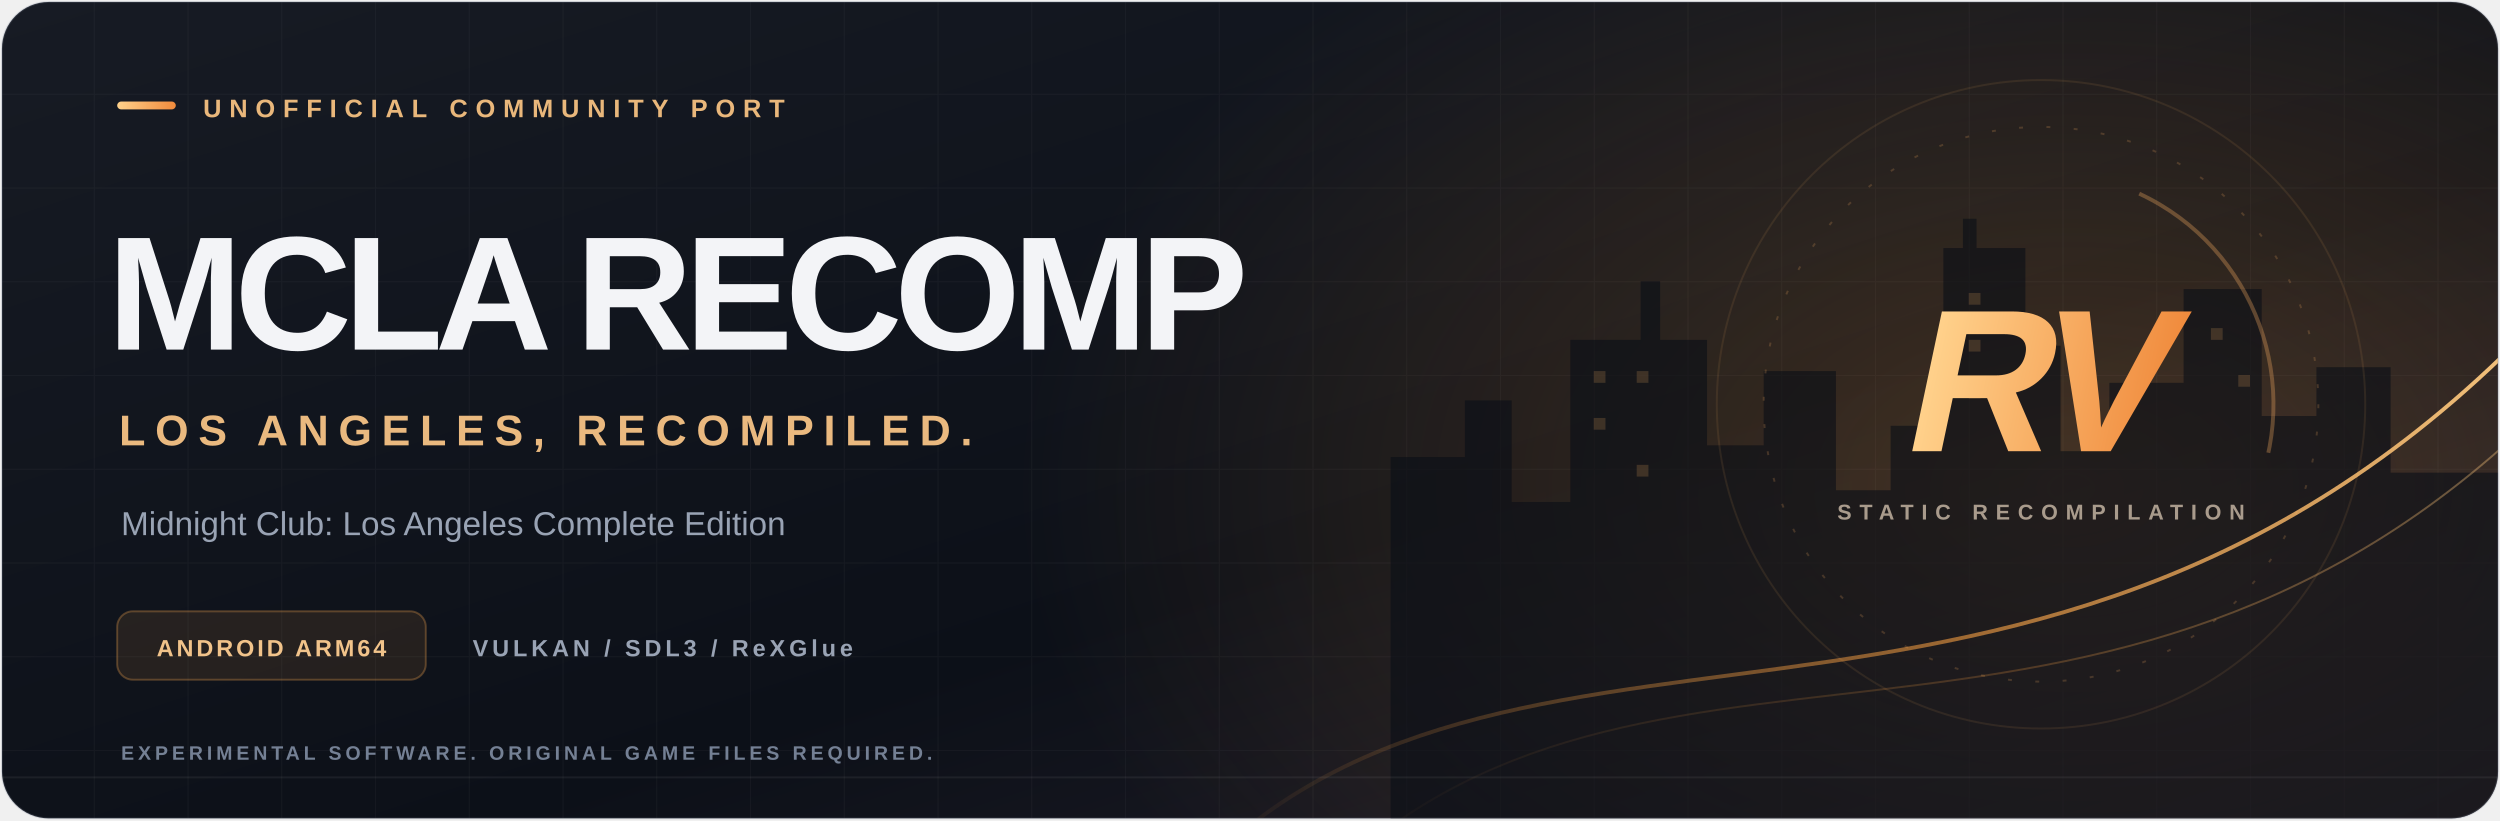
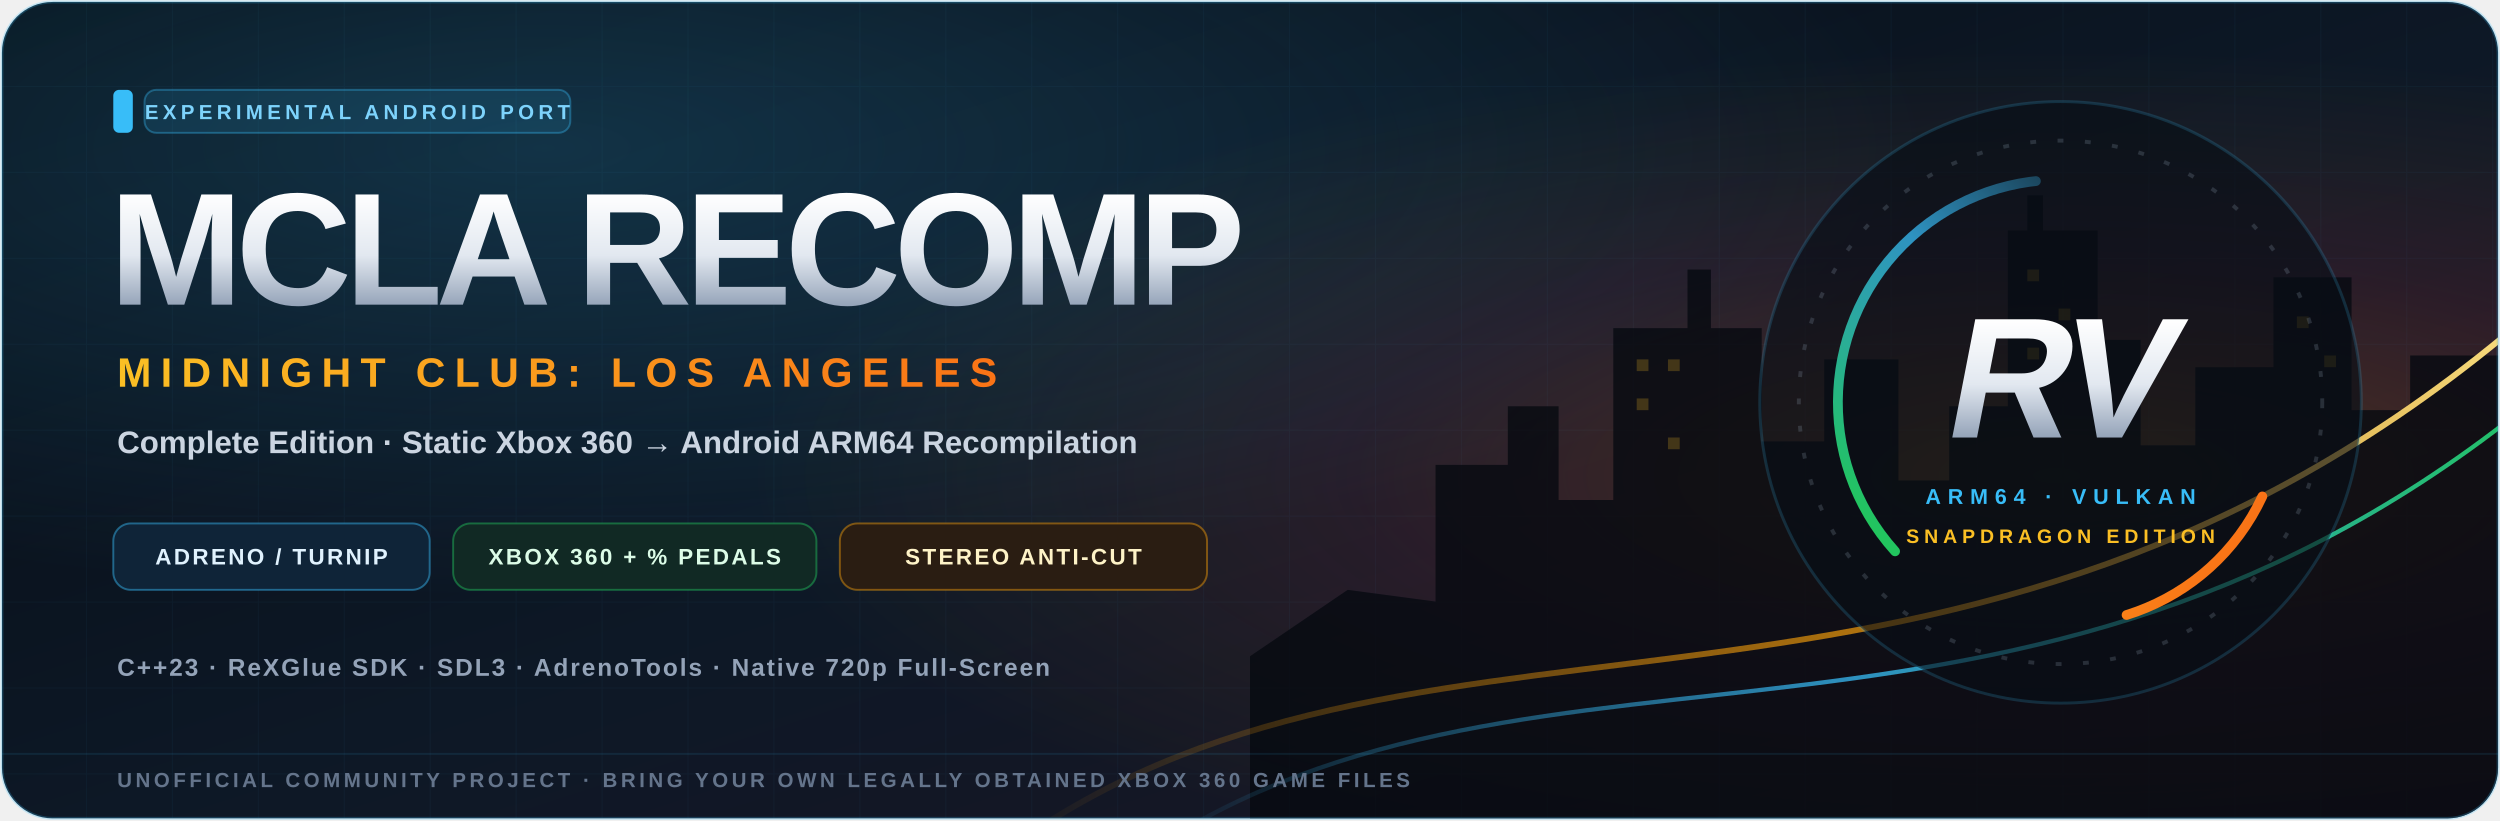
<svg xmlns="http://www.w3.org/2000/svg" width="1280" height="420" viewBox="0 0 1280 420" role="img" aria-labelledby="title desc">
  <defs>
-     <linearGradient id="night" x2="1" y2="1">
-       <stop stop-color="#171b24" />
-       <stop offset="0.6" stop-color="#0c1018" />
-       <stop offset="1" stop-color="#24202a" />
+     <linearGradient id="bg" x1="0" y1="0" x2="1" y2="1">
+       <stop offset="0" stop-color="#060B12" />
+       <stop offset="0.52" stop-color="#0D1826" />
+       <stop offset="1" stop-color="#1D1524" />
    </linearGradient>
-     <radialGradient id="sunset">
-       <stop stop-color="#f59e42" stop-opacity="0.23" />
-       <stop offset="1" stop-color="#f59e42" stop-opacity="0" />
+     <radialGradient id="cyanGlow" cx="0.22" cy="0.18" r="0.55">
+       <stop offset="0" stop-color="#38BDF8" stop-opacity="0.20" />
+       <stop offset="1" stop-color="#38BDF8" stop-opacity="0" />
    </radialGradient>
-     <linearGradient id="amber">
-       <stop stop-color="#ffd18b" />
-       <stop offset="1" stop-color="#f08a3c" />
+     <radialGradient id="sunsetGlow" cx="0.82" cy="0.58" r="0.52">
+       <stop offset="0" stop-color="#F59E0B" stop-opacity="0.26" />
+       <stop offset="0.55" stop-color="#EF4444" stop-opacity="0.10" />
+       <stop offset="1" stop-color="#F59E0B" stop-opacity="0" />
+     </radialGradient>
+     <linearGradient id="chrome" x1="0" y1="0" x2="0" y2="1">
+       <stop offset="0" stop-color="#FFFFFF" />
+       <stop offset="0.55" stop-color="#E2E8F0" />
+       <stop offset="1" stop-color="#94A3B8" />
    </linearGradient>
-     <linearGradient id="road">
-       <stop stop-color="#f59e42" stop-opacity="0" />
-       <stop offset="0.55" stop-color="#f59e42" stop-opacity="0.6" />
-       <stop offset="1" stop-color="#ffd18b" />
+     <linearGradient id="amberAccent" x1="0" y1="0" x2="1" y2="0">
+       <stop offset="0" stop-color="#FBBF24" />
+       <stop offset="1" stop-color="#F97316" />
    </linearGradient>
-     <pattern id="grid" width="48" height="48" patternUnits="userSpaceOnUse">
-       <path d="M48 0H0V48" fill="none" stroke="#fff" stroke-opacity="0.035" />
+     <linearGradient id="cyanTrail" x1="0" y1="0" x2="1" y2="0">
+       <stop offset="0" stop-color="#38BDF8" stop-opacity="0" />
+       <stop offset="0.5" stop-color="#38BDF8" stop-opacity="0.75" />
+       <stop offset="1" stop-color="#22C55E" />
+     </linearGradient>
+     <linearGradient id="amberTrail" x1="0" y1="0" x2="1" y2="0">
+       <stop offset="0" stop-color="#F59E0B" stop-opacity="0" />
+       <stop offset="0.55" stop-color="#F59E0B" stop-opacity="0.7" />
+       <stop offset="1" stop-color="#FDE68A" />
+     </linearGradient>
+     <pattern id="grid" width="44" height="44" patternUnits="userSpaceOnUse">
+       <path d="M44 0H0V44" fill="none" stroke="#38BDF8" stroke-opacity="0.04" />
    </pattern>
-     <clipPath id="frame">
-       <rect x="1" y="1" width="1278" height="418" rx="24" />
+     <clipPath id="cardClip">
+       <rect x="1" y="1" width="1278" height="418" rx="26" />
    </clipPath>
  </defs>
-   <g clip-path="url(#frame)">
-     <rect width="1280" height="420" fill="url(#night)" />
+   <g clip-path="url(#cardClip)">
+     <rect width="1280" height="420" fill="url(#bg)" />
    <rect width="1280" height="420" fill="url(#grid)" />
-     <ellipse cx="1060" cy="250" rx="540" ry="350" fill="url(#sunset)" />
-     <g fill="#080d15" opacity="0.6">
-       <path d="M712 310V234H750V205H774V257H804V174H840V144H850V174H874V228H903V190H940V251H968V218H995V127H1005V112H1012V127H1037V177H1055V231H1080V196H1118V148H1158V213H1186V188H1224V242H1280V420H712Z" />
+     <rect width="1280" height="420" fill="url(#cyanGlow)" />
+     <rect width="1280" height="420" fill="url(#sunsetGlow)" />
+     <path fill="#050910" opacity="0.78" d="M640 336L690 302L735 308V238H772V208H798V256H826V168H864V138H876V168H902V226H934V184H972V246H998V208H1028V118H1038V100H1046V118H1074V174H1096V228H1124V188H1164V142H1204V210H1234V182H1280V420H640Z" />
+     <g fill="#FBBF24" opacity="0.22">
+       <rect x="838" y="184" width="6" height="6" />
+       <rect x="854" y="184" width="6" height="6" />
+       <rect x="838" y="204" width="6" height="6" />
+       <rect x="854" y="224" width="6" height="6" />
+       <rect x="1038" y="138" width="6" height="6" />
+       <rect x="1054" y="158" width="6" height="6" />
+       <rect x="1038" y="178" width="6" height="6" />
+       <rect x="1176" y="162" width="6" height="6" />
+       <rect x="1190" y="182" width="6" height="6" />
    </g>
-     <g fill="#f7b466" opacity="0.18">
-       <path d="M816 190H822V196H816ZM838 190H844V196H838ZM816 214H822V220H816ZM838 238H844V244H838ZM1008 150H1014V156H1008ZM1008 174H1014V180H1008ZM1008 198H1014V204H1008ZM1132 168H1138V174H1132ZM1146 192H1152V198H1146Z" />
-     </g>
-     <g fill="none">
-       <circle cx="1045" cy="207" r="166" stroke="#f6ae62" stroke-opacity="0.1" />
-       <circle cx="1045" cy="207" r="142" stroke="#f6ae62" stroke-opacity="0.2" stroke-dasharray="2 12" />
-       <circle cx="1045" cy="207" r="119" stroke="#f6ae62" stroke-opacity="0.32" stroke-width="2" stroke-dasharray="160 590" transform="rotate(-65 1045 207)" />
-       <path d="M610 450C780 270 1070 440 1330 130" stroke="url(#road)" stroke-width="2" />
-       <path d="M680 450C850 285 1100 440 1330 180" stroke="url(#road)" stroke-width="1" opacity="0.4" />
-       <path d="M-20 398H1300" stroke="#ffffff" stroke-opacity="0.06" />
+     <path d="M520 432C735 280 1015 415 1310 148" fill="none" stroke="url(#amberTrail)" stroke-width="3" />
+     <path d="M585 438C790 300 1045 425 1315 190" fill="none" stroke="url(#cyanTrail)" stroke-width="2.2" />
+     <path d="M0 386H1280" stroke="#38BDF8" stroke-opacity="0.10" stroke-width="1" />
+     <g transform="translate(1055 206)">
+       <circle r="154" fill="#070D16" fill-opacity="0.62" stroke="#38BDF8" stroke-opacity="0.18" stroke-width="1.5" />
+       <circle r="134" fill="none" stroke="#94A3B8" stroke-opacity="0.22" stroke-width="2" stroke-dasharray="3 11" />
+       <circle r="114" fill="none" stroke="url(#cyanTrail)" stroke-width="5" stroke-linecap="round" stroke-dasharray="250 520" transform="rotate(138)" />
+       <circle r="114" fill="none" stroke="url(#amberAccent)" stroke-width="5" stroke-linecap="round" stroke-dasharray="95 660" transform="rotate(25)" />
+       <g transform="skewX(-11)">
+         <text y="18" fill="url(#chrome)" font-family="Arial, Helvetica, sans-serif" font-size="88" font-weight="900" text-anchor="middle" letter-spacing="-5">RV</text>
+       </g>
+       <text y="52" fill="#38BDF8" font-family="Arial, Helvetica, sans-serif" font-size="11" font-weight="800" text-anchor="middle" letter-spacing="3.5">ARM64 · VULKAN</text>
+       <text y="72" fill="#FBBF24" font-family="Arial, Helvetica, sans-serif" font-size="10" font-weight="700" text-anchor="middle" letter-spacing="2.5">SNAPDRAGON EDITION</text>
    </g>
    <g font-family="Arial, Helvetica, sans-serif">
-       <rect x="60" y="52" width="30" height="4" rx="2" fill="url(#amber)" />
-       <text x="104" y="60" fill="#e9b77b" font-size="13" font-weight="700" letter-spacing="4">UNOFFICIAL COMMUNITY PORT</text>
-       <text x="55" y="179" fill="#f3f4f7" font-size="83" font-weight="900" letter-spacing="-4">MCLA RECOMP</text>
-       <text x="61" y="228" fill="#eab97f" font-size="22" font-weight="700" letter-spacing="5">LOS ANGELES, RECOMPILED.</text>
-       <text x="62" y="274" fill="#99a3b4" font-size="17">Midnight Club: Los Angeles Complete Edition</text>
-       <rect x="60" y="313" width="158" height="35" rx="8" fill="#f5a34d" fill-opacity="0.1" stroke="#f5a34d" stroke-opacity="0.3" />
-       <text x="139" y="336" fill="#f1c38a" font-size="12" font-weight="700" text-anchor="middle" letter-spacing="1.5">ANDROID ARM64</text>
-       <text x="242" y="336" fill="#99a3b4" font-size="12" font-weight="700" letter-spacing="2">VULKAN / SDL3 / ReXGlue</text>
-       <g transform="translate(1045 207) skewX(-12)">
-         <text y="24" fill="url(#amber)" font-size="104" font-weight="900" text-anchor="middle" letter-spacing="-7">RV</text>
+       <rect x="58" y="46" width="10" height="22" rx="3" fill="#38BDF8" />
+       <rect x="74" y="46" width="218" height="22" rx="6" fill="#38BDF8" fill-opacity="0.12" stroke="#38BDF8" stroke-opacity="0.35" />
+       <text x="183" y="61" fill="#7DD3FC" font-size="10.5" font-weight="800" text-anchor="middle" letter-spacing="2.2">EXPERIMENTAL ANDROID PORT</text>
+       <text x="56" y="156" fill="url(#chrome)" font-size="82" font-weight="900" letter-spacing="-3.5">MCLA RECOMP</text>
+       <text x="60" y="198" fill="url(#amberAccent)" font-size="21" font-weight="800" letter-spacing="4.8">MIDNIGHT CLUB: LOS ANGELES</text>
+       <text x="60" y="232" fill="#CBD5E1" font-size="16" font-weight="600">Complete Edition · Static Xbox 360 → Android ARM64 Recompilation</text>
+       <g transform="translate(58 268)">
+         <rect width="162" height="34" rx="9" fill="#0F2438" stroke="#38BDF8" stroke-opacity="0.45" />
+         <text x="81" y="21" fill="#E0F2FE" font-size="11.5" font-weight="800" text-anchor="middle" letter-spacing="1.2">ADRENO / TURNIP</text>
+         <rect x="174" width="186" height="34" rx="9" fill="#112924" stroke="#22C55E" stroke-opacity="0.45" />
+         <text x="267" y="21" fill="#DCFCE7" font-size="11.5" font-weight="800" text-anchor="middle" letter-spacing="1.2">XBOX 360 + % PEDALS</text>
+         <rect x="372" width="188" height="34" rx="9" fill="#2A1D12" stroke="#F59E0B" stroke-opacity="0.45" />
+         <text x="466" y="21" fill="#FEF3C7" font-size="11.5" font-weight="800" text-anchor="middle" letter-spacing="1.2">STEREO ANTI-CUT</text>
      </g>
-       <text x="1045" y="266" fill="#a99b8c" font-size="11" font-weight="700" text-anchor="middle" letter-spacing="4">STATIC RECOMPILATION</text>
-       <text x="62" y="389" fill="#748094" font-size="10" font-weight="700" letter-spacing="2">EXPERIMENTAL SOFTWARE. ORIGINAL GAME FILES REQUIRED.</text>
+       <text x="60" y="346" fill="#94A3B8" font-size="12.5" font-weight="600" letter-spacing="1">C++23  ·  ReXGlue SDK  ·  SDL3  ·  AdrenoTools  ·  Native 720p Full-Screen</text>
+       <text x="60" y="403" fill="#64748B" font-size="10.5" font-weight="700" letter-spacing="1.8">UNOFFICIAL COMMUNITY PROJECT · BRING YOUR OWN LEGALLY OBTAINED XBOX 360 GAME FILES</text>
    </g>
  </g>
-   <rect x="1" y="1" width="1278" height="418" rx="24" fill="none" stroke="#7d899f" stroke-opacity="0.2" />
+   <rect x="1" y="1" width="1278" height="418" rx="26" fill="none" stroke="#38BDF8" stroke-opacity="0.24" stroke-width="1.5" />
</svg>
